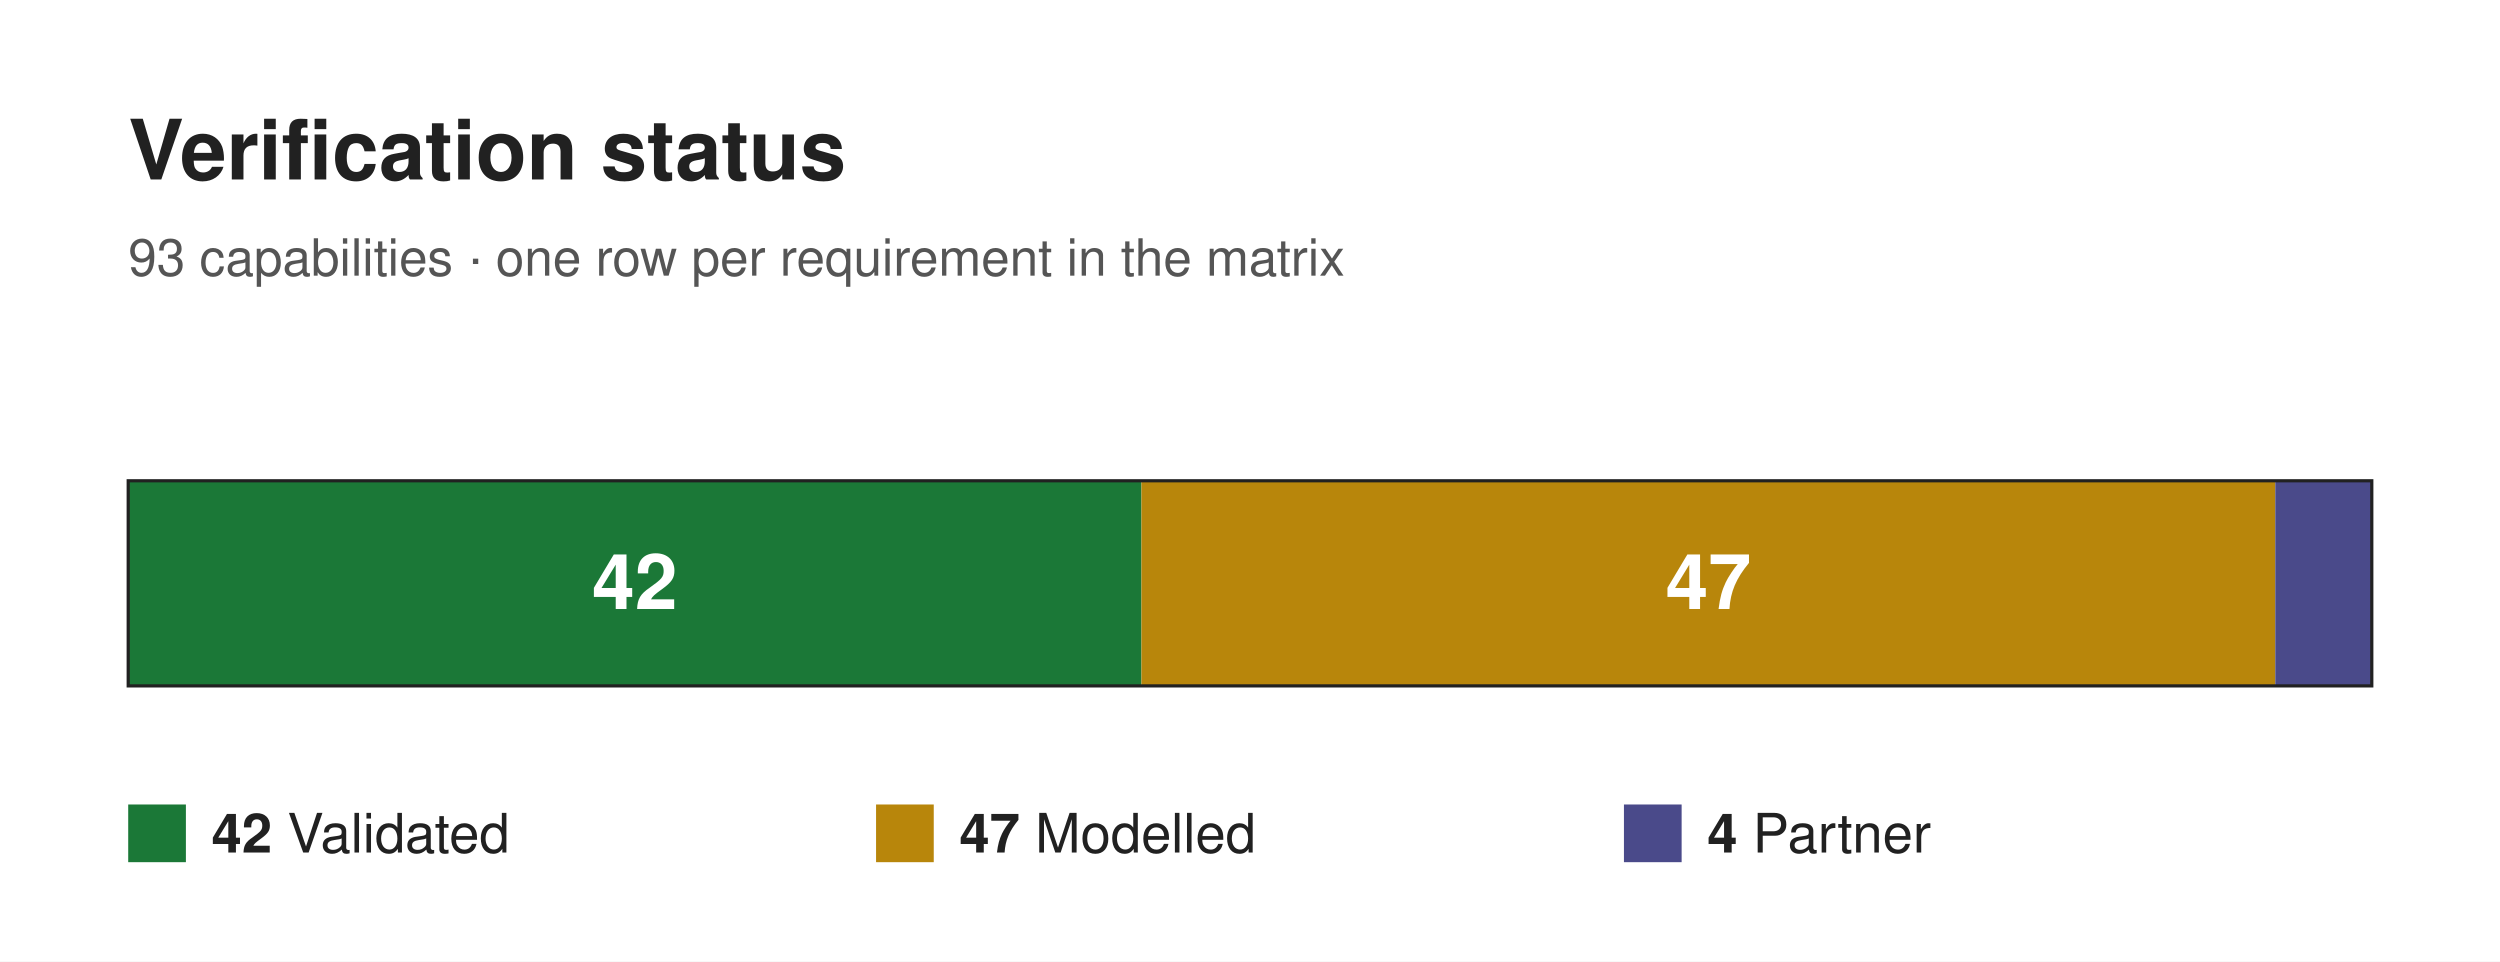
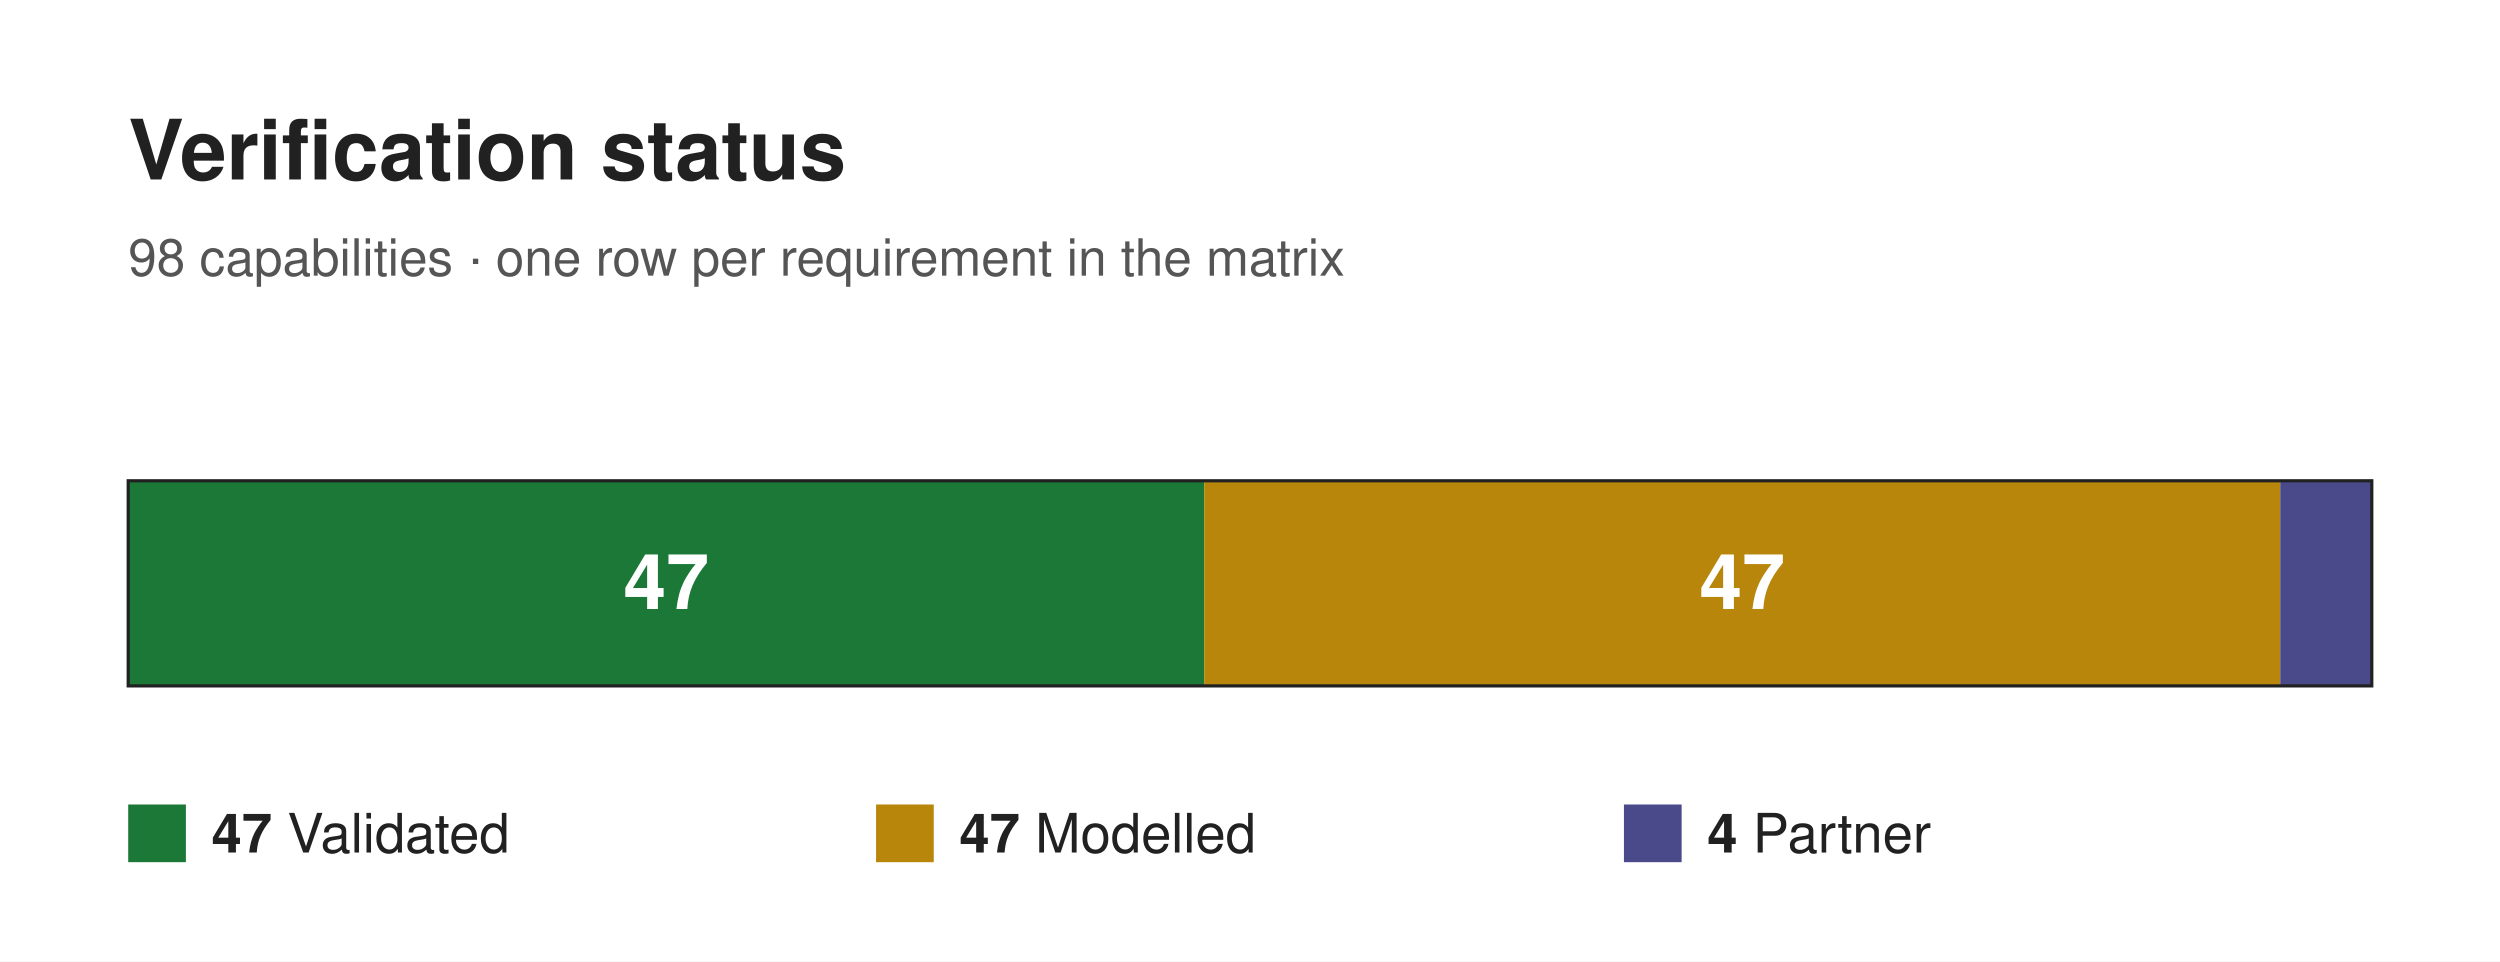
<svg xmlns="http://www.w3.org/2000/svg" width="780" height="300" viewBox="0 0 780 300" font-family="Helvetica, Arial, sans-serif">
  <rect x="0" y="0" width="780" height="300" fill="#ffffff" />
  <text x="40" y="56" font-size="26" font-weight="700" fill="#212121">Verification status</text>
-   <text x="40" y="86" font-size="16" fill="#555555">93 capabilities · one row per requirement in the matrix</text>
-   <rect x="40" y="150" width="316.13" height="64" fill="#1b7837" />
-   <text x="198.06" y="190" font-size="24" font-weight="700" fill="#ffffff" text-anchor="middle">42</text>
-   <rect x="356.13" y="150" width="353.76" height="64" fill="#b8860b" />
-   <text x="533.01" y="190" font-size="24" font-weight="700" fill="#ffffff" text-anchor="middle">47</text>
-   <rect x="709.89" y="150" width="30.11" height="64" fill="#4a4a8a" />
+   <text x="40" y="86" font-size="16" fill="#555555">98 capabilities · one row per requirement in the matrix</text>
+   <rect x="40" y="150" width="335.71" height="64" fill="#1b7837" />
+   <text x="207.86" y="190" font-size="24" font-weight="700" fill="#ffffff" text-anchor="middle">47</text>
+   <rect x="375.71" y="150" width="335.71" height="64" fill="#b8860b" />
+   <text x="543.57" y="190" font-size="24" font-weight="700" fill="#ffffff" text-anchor="middle">47</text>
+   <rect x="711.43" y="150" width="28.57" height="64" fill="#4a4a8a" />
  <rect x="40" y="150" width="700" height="64" fill="none" stroke="#212121" stroke-width="1" />
  <rect x="40" y="251" width="18" height="18" fill="#1b7837" />
  <text x="66" y="266" font-size="17" fill="#212121">
-     <tspan font-weight="700">42</tspan> Validated</text>
+     <tspan font-weight="700">47</tspan> Validated</text>
  <rect x="273.33" y="251" width="18" height="18" fill="#b8860b" />
  <text x="299.33" y="266" font-size="17" fill="#212121">
    <tspan font-weight="700">47</tspan> Modelled</text>
  <rect x="506.67" y="251" width="18" height="18" fill="#4a4a8a" />
  <text x="532.67" y="266" font-size="17" fill="#212121">
    <tspan font-weight="700">4</tspan> Partner</text>
</svg>
